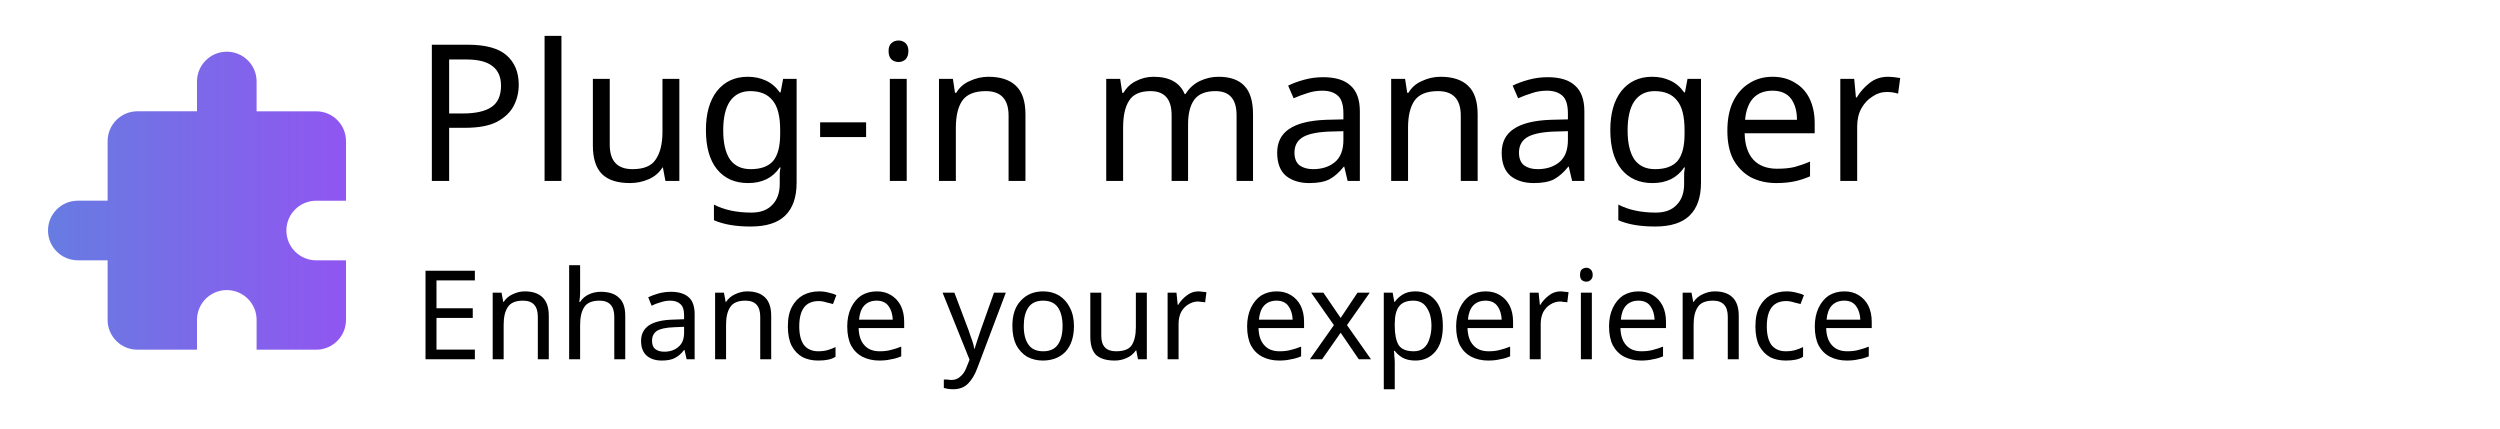
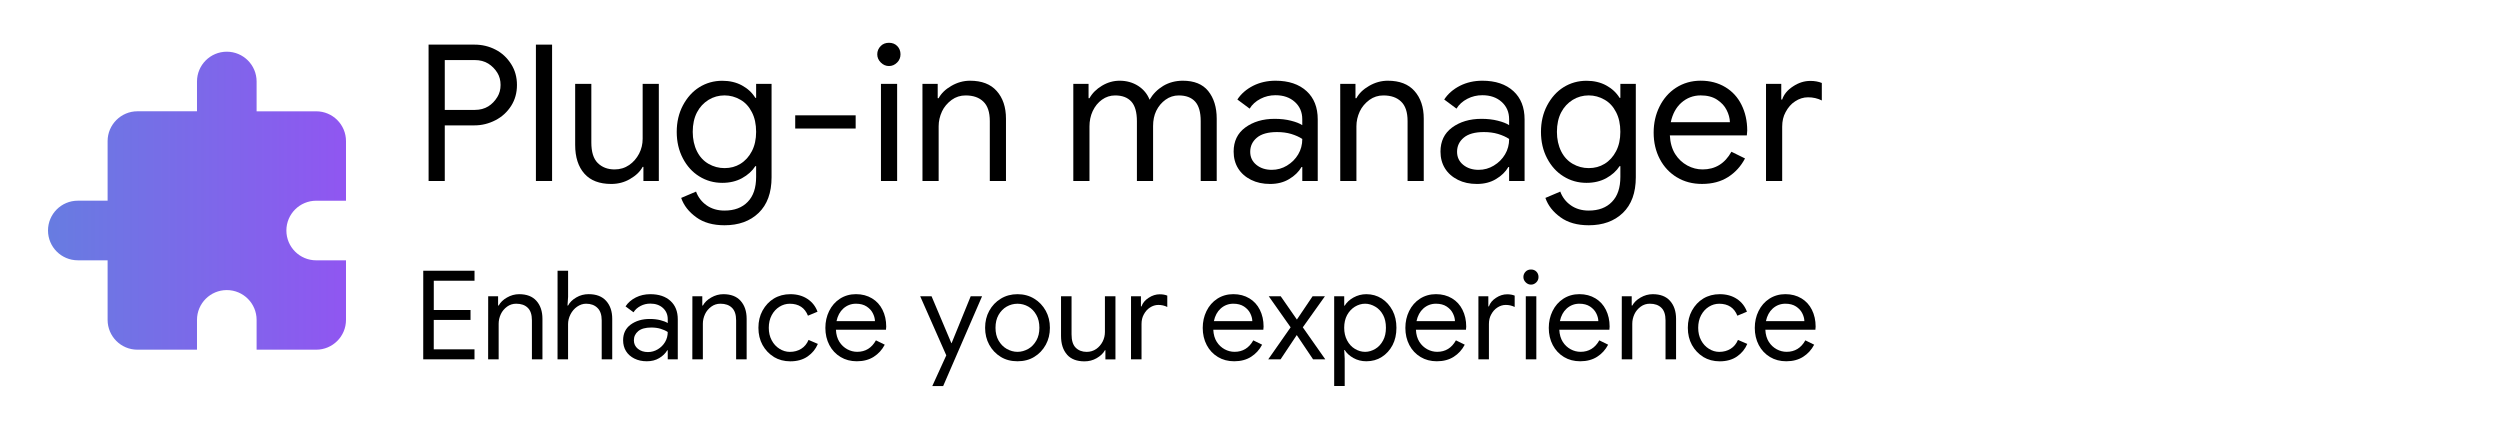
<svg xmlns="http://www.w3.org/2000/svg" xmlns:xlink="http://www.w3.org/1999/xlink" width="350" height="60" viewBox="0 0 92.604 15.875" version="1.1" id="svg5">
  <defs id="defs2">
    <linearGradient xlink:href="#linearGradient19812" id="linearGradient19814" x1="10.124" y1="93.223" x2="40.592" y2="93.223" gradientUnits="userSpaceOnUse" gradientTransform="matrix(0.3622763,0,0,0.3622767,-1.889438,-26.33832)" />
    <linearGradient id="linearGradient19812">
      <stop style="stop-color:#677ce1;stop-opacity:1;" offset="0" id="stop19808" />
      <stop style="stop-color:#9056f1;stop-opacity:1;" offset="1" id="stop19810" />
    </linearGradient>
  </defs>
  <g id="layer1">
    <path d="M 12.816,9.642 V 11.849 A 1.104,1.104 0 0 1 11.712,12.953 H 9.505 V 11.849 A 1.104,1.104 0 0 0 8.401,10.745 1.104,1.104 0 0 0 7.297,11.849 V 12.953 H 5.09 A 1.104,1.104 0 0 1 3.986,11.849 V 9.642 h -1.104 A 1.104,1.104 0 0 1 1.778,8.538 1.104,1.104 0 0 1 2.882,7.434 h 1.104 v -2.208 c 0,-0.607 0.497,-1.104 1.104,-1.104 H 7.297 V 3.019 A 1.104,1.104 0 0 1 8.401,1.915 1.104,1.104 0 0 1 9.505,3.019 v 1.104 h 2.208 A 1.104,1.104 0 0 1 12.816,5.227 v 2.208 h -1.104 a 1.104,1.104 0 0 0 -1.104,1.104 1.104,1.104 0 0 0 1.104,1.104 z" id="path17411" style="fill:url(#linearGradient19814);fill-opacity:1;stroke-width:0.552" />
-     <text xml:space="preserve" style="font-size:4.586px;font-family:'Google Sans';-inkscape-font-specification:'Google Sans';fill:#000000;stroke:#000000;stroke-width:0;stroke-linecap:square" x="15.31" y="6.704" id="text1058">
-       <tspan style="font-size:7.056px;fill:#000000;stroke-width:0" x="15.31" y="6.704" id="tspan1060">Plug-in manager</tspan>
-       <tspan style="font-size:4.586px;fill:#000000;stroke-width:0" x="15.31" y="13.31" id="tspan1114">Enhance your experience</tspan>
-     </text>
+     <g aria-label="Plug-in manager Enhance your experience" id="text1058" style="font-size:4.586px;font-family:'Google Sans';-inkscape-font-specification:'Google Sans';stroke:#000000;stroke-width:0;stroke-linecap:square">
+       <path d="m 15.875,1.653 h 1.702 q 0.42,0 0.779,0.186 0.351,0.179 0.579,0.537 0.214,0.338 0.214,0.772 0,0.434 -0.214,0.772 -0.22,0.345 -0.579,0.531 -0.372,0.193 -0.779,0.193 h -1.102 v 2.06 h -0.599 z m 1.716,2.418 q 0.282,0 0.496,-0.131 0.2,-0.124 0.338,-0.351 0.117,-0.193 0.117,-0.441 0,-0.255 -0.117,-0.448 Q 18.294,2.487 18.087,2.356 17.873,2.225 17.591,2.225 h -1.116 v 1.847 z" style="font-size:7.056px" id="path241" />
+       <path d="m 19.851,1.653 h 0.599 V 6.704 H 19.851 Z" style="font-size:7.056px" id="path243" />
+       <path d="M 21.649,6.435 Q 21.305,6.049 21.305,5.367 V 3.107 h 0.599 v 2.17 q 0,0.524 0.234,0.758 0.241,0.241 0.627,0.241 0.303,0 0.544,-0.165 0.227,-0.158 0.365,-0.42 0.131,-0.255 0.131,-0.551 V 3.107 h 0.599 V 6.704 H 23.833 V 6.18 h -0.028 q -0.138,0.262 -0.475,0.455 -0.31,0.179 -0.689,0.179 -0.655,0 -0.992,-0.379 z" style="font-size:7.056px" id="path245" />
+       <path d="M 25.79,8.047 Q 25.377,7.751 25.232,7.331 l 0.551,-0.234 q 0.117,0.317 0.393,0.51 0.276,0.193 0.661,0.193 0.551,0 0.861,-0.324 0.31,-0.317 0.31,-0.923 V 6.153 h -0.028 q -0.172,0.269 -0.496,0.448 -0.317,0.172 -0.73,0.172 -0.469,0 -0.854,-0.241 -0.379,-0.234 -0.606,-0.668 -0.227,-0.434 -0.227,-0.978 0,-0.544 0.227,-0.978 0.234,-0.441 0.606,-0.675 0.386,-0.241 0.854,-0.241 0.413,0 0.73,0.172 0.317,0.172 0.496,0.462 h 0.028 V 3.107 h 0.572 v 3.459 q 0,0.861 -0.482,1.323 -0.475,0.455 -1.261,0.455 -0.641,0 -1.047,-0.296 z m 1.633,-1.977 q 0.269,-0.165 0.427,-0.469 0.158,-0.303 0.158,-0.717 0,-0.427 -0.158,-0.73 Q 27.692,3.844 27.423,3.693 27.148,3.534 26.838,3.534 q -0.324,0 -0.593,0.165 -0.276,0.172 -0.427,0.462 -0.158,0.303 -0.158,0.723 0,0.407 0.158,0.723 0.152,0.303 0.427,0.462 0.276,0.158 0.593,0.158 0.331,0 0.586,-0.158 z" style="font-size:7.056px" id="path247" />
+       <path d="m 29.456,4.272 h 2.239 V 4.761 h -2.239 z" style="font-size:7.056px" id="path249" />
+       <path d="m 32.929,2.446 q -0.172,0 -0.303,-0.131 -0.131,-0.131 -0.131,-0.303 0,-0.179 0.131,-0.31 0.117,-0.117 0.303,-0.117 0.186,0 0.303,0.117 0.124,0.124 0.124,0.31 0,0.179 -0.124,0.303 -0.131,0.131 -0.303,0.131 z M 32.632,3.107 h 0.599 v 3.597 h -0.599 z" style="font-size:7.056px" id="path251" />
+       <path d="m 34.169,3.107 h 0.565 v 0.531 h 0.034 q 0.145,-0.269 0.469,-0.455 0.331,-0.193 0.696,-0.193 0.648,0 0.985,0.379 0.345,0.386 0.345,1.027 v 2.308 h -0.599 v -2.219 q 0,-0.496 -0.241,-0.723 -0.234,-0.227 -0.655,-0.227 -0.289,0 -0.517,0.165 -0.241,0.179 -0.358,0.427 -0.124,0.269 -0.124,0.551 v 2.026 h -0.599 z" style="font-size:7.056px" id="path253" />
+       <path d="M 37.676,6.704 Z" style="font-size:7.056px" id="path255" />
+       <path d="m 39.757,3.107 h 0.565 v 0.531 h 0.034 q 0.152,-0.276 0.462,-0.462 0.31,-0.186 0.655,-0.186 0.386,0 0.689,0.193 0.296,0.193 0.42,0.51 0.186,-0.317 0.503,-0.51 0.324,-0.193 0.73,-0.193 0.627,0 0.937,0.379 0.317,0.393 0.317,1.027 v 2.308 h -0.593 v -2.219 q 0,-0.496 -0.207,-0.723 -0.207,-0.227 -0.606,-0.227 -0.269,0 -0.489,0.158 -0.22,0.158 -0.345,0.413 -0.117,0.241 -0.117,0.565 V 6.704 H 42.113 V 4.492 q 0,-0.503 -0.207,-0.73 -0.207,-0.227 -0.599,-0.227 -0.269,0 -0.489,0.158 -0.22,0.158 -0.345,0.427 -0.117,0.255 -0.117,0.565 v 2.019 h -0.599 z" style="font-size:7.056px" id="path257" />
+       <path d="M 46.344,6.663 Q 46.027,6.504 45.861,6.235 45.696,5.967 45.696,5.615 q 0,-0.572 0.427,-0.889 0.441,-0.324 1.089,-0.324 0.338,0 0.606,0.069 0.276,0.069 0.42,0.165 V 4.416 q 0,-0.393 -0.276,-0.641 -0.276,-0.248 -0.717,-0.248 -0.296,0 -0.551,0.131 Q 46.426,3.796 46.289,4.024 L 45.834,3.686 q 0.207,-0.317 0.586,-0.51 0.372,-0.186 0.827,-0.186 0.73,0 1.151,0.386 0.413,0.379 0.413,1.047 V 6.704 H 48.239 V 6.187 h -0.028 q -0.158,0.269 -0.462,0.448 -0.296,0.179 -0.703,0.179 -0.4,0 -0.703,-0.152 z M 47.674,6.132 q 0.262,-0.158 0.413,-0.413 0.152,-0.255 0.152,-0.572 -0.165,-0.11 -0.413,-0.186 -0.234,-0.069 -0.524,-0.069 -0.496,0 -0.744,0.207 -0.248,0.207 -0.248,0.524 0,0.296 0.227,0.482 0.227,0.186 0.572,0.186 0.303,0 0.565,-0.158 z" style="font-size:7.056px" id="path259" />
+       <path d="m 49.644,3.107 h 0.565 v 0.531 h 0.034 q 0.145,-0.269 0.469,-0.455 0.331,-0.193 0.696,-0.193 0.648,0 0.985,0.379 0.345,0.386 0.345,1.027 v 2.308 h -0.599 v -2.219 q 0,-0.496 -0.241,-0.723 -0.234,-0.227 -0.655,-0.227 -0.289,0 -0.517,0.165 -0.241,0.179 -0.358,0.427 -0.124,0.269 -0.124,0.551 v 2.026 h -0.599 z" style="font-size:7.056px" id="path261" />
+       <path d="M 54.006,6.663 Q 53.689,6.504 53.523,6.235 53.358,5.967 53.358,5.615 q 0,-0.572 0.427,-0.889 0.441,-0.324 1.089,-0.324 0.338,0 0.606,0.069 0.276,0.069 0.42,0.165 V 4.416 q 0,-0.393 -0.276,-0.641 -0.276,-0.248 -0.717,-0.248 -0.296,0 -0.551,0.131 Q 54.088,3.796 53.951,4.024 L 53.496,3.686 q 0.207,-0.317 0.586,-0.51 0.372,-0.186 0.827,-0.186 0.73,0 1.151,0.386 0.413,0.379 0.413,1.047 V 6.704 H 55.9 V 6.187 h -0.028 q -0.158,0.269 -0.462,0.448 -0.296,0.179 -0.703,0.179 -0.4,0 -0.703,-0.152 z m 1.33,-0.531 q 0.262,-0.158 0.413,-0.413 0.152,-0.255 0.152,-0.572 -0.165,-0.11 -0.413,-0.186 -0.234,-0.069 -0.524,-0.069 -0.496,0 -0.744,0.207 -0.248,0.207 -0.248,0.524 0,0.296 0.227,0.482 0.227,0.186 0.572,0.186 0.303,0 0.565,-0.158 z" style="font-size:7.056px" id="path263" />
+       <path d="M 57.802,8.047 Q 57.389,7.751 57.244,7.331 l 0.551,-0.234 q 0.117,0.317 0.393,0.51 0.276,0.193 0.661,0.193 0.551,0 0.861,-0.324 Q 60.021,7.159 60.021,6.552 V 6.153 h -0.028 Q 59.821,6.421 59.497,6.601 59.18,6.773 58.767,6.773 q -0.469,0 -0.854,-0.241 -0.379,-0.234 -0.606,-0.668 -0.227,-0.434 -0.227,-0.978 0,-0.544 0.227,-0.978 0.234,-0.441 0.606,-0.675 0.386,-0.241 0.854,-0.241 0.413,0 0.73,0.172 0.317,0.172 0.496,0.462 h 0.028 V 3.107 h 0.572 v 3.459 q 0,0.861 -0.482,1.323 -0.475,0.455 -1.261,0.455 -0.641,0 -1.047,-0.296 z m 1.633,-1.977 q 0.269,-0.165 0.427,-0.469 0.158,-0.303 0.158,-0.717 0,-0.427 -0.158,-0.73 Q 59.704,3.844 59.435,3.693 59.16,3.534 58.849,3.534 q -0.324,0 -0.593,0.165 -0.276,0.172 -0.427,0.462 -0.158,0.303 -0.158,0.723 0,0.407 0.158,0.723 0.152,0.303 0.427,0.462 0.276,0.158 0.593,0.158 0.331,0 0.586,-0.158 z" style="font-size:7.056px" id="path265" />
+       <path d="M 62.122,6.573 Q 61.709,6.325 61.482,5.891 61.254,5.457 61.254,4.912 q 0,-0.524 0.214,-0.958 0.22,-0.448 0.613,-0.703 0.407,-0.262 0.916,-0.262 0.517,0 0.916,0.241 0.386,0.234 0.593,0.648 0.214,0.427 0.214,0.958 0,0.041 -0.014,0.179 H 61.854 q 0.021,0.413 0.2,0.696 0.172,0.269 0.448,0.42 0.269,0.145 0.565,0.145 0.703,0 1.068,-0.655 l 0.503,0.248 q -0.227,0.434 -0.627,0.689 -0.4,0.255 -0.965,0.255 -0.524,0 -0.923,-0.241 z m 1.957,-2.046 Q 64.072,4.299 63.955,4.072 63.845,3.851 63.604,3.693 63.363,3.534 62.997,3.534 q -0.413,0 -0.723,0.276 -0.289,0.262 -0.386,0.717 z" style="font-size:7.056px" id="path267" />
+       <path d="m 65.416,3.107 h 0.565 v 0.579 h 0.034 q 0.096,-0.289 0.407,-0.489 0.303,-0.2 0.634,-0.2 0.241,0 0.427,0.076 v 0.648 q -0.234,-0.117 -0.51,-0.117 -0.255,0 -0.482,0.152 -0.214,0.138 -0.351,0.4 Q 66.015,4.382 66.015,4.692 v 2.012 h -0.599 z" style="font-size:7.056px" id="path269" />
+       <path d="m 15.678,10.028 h 1.899 v 0.372 h -1.509 v 1.084 H 17.429 v 0.367 h -1.362 v 1.088 h 1.509 v 0.372 h -1.899 z" id="path271" />
+       <path d="m 18.083,10.973 h 0.367 v 0.345 h 0.022 q 0.094,-0.175 0.305,-0.296 0.215,-0.125 0.452,-0.125 0.421,0 0.64,0.246 0.224,0.251 0.224,0.667 v 1.5 h -0.39 v -1.442 q 0,-0.322 -0.157,-0.47 -0.152,-0.148 -0.425,-0.148 -0.188,0 -0.336,0.107 -0.157,0.116 -0.233,0.278 -0.081,0.175 -0.081,0.358 v 1.317 h -0.39 z" id="path273" />
+       <path d="m 20.653,10.028 h 0.39 v 0.967 l -0.022,0.322 h 0.022 q 0.09,-0.175 0.305,-0.3 0.206,-0.121 0.457,-0.121 0.425,0 0.649,0.251 0.224,0.251 0.224,0.663 v 1.5 h -0.39 v -1.442 q 0,-0.314 -0.161,-0.466 -0.157,-0.152 -0.417,-0.152 -0.175,0 -0.336,0.112 -0.152,0.107 -0.242,0.282 -0.09,0.179 -0.09,0.363 v 1.303 h -0.39 z" id="path275" />
+       <path d="m 23.502,13.284 q -0.206,-0.103 -0.314,-0.278 -0.107,-0.175 -0.107,-0.403 0,-0.372 0.278,-0.578 0.287,-0.21 0.708,-0.21 0.219,0 0.394,0.045 0.179,0.045 0.273,0.107 v -0.143 q 0,-0.255 -0.179,-0.417 -0.179,-0.161 -0.466,-0.161 -0.193,0 -0.358,0.085 -0.175,0.09 -0.264,0.237 l -0.296,-0.219 q 0.134,-0.206 0.381,-0.331 0.242,-0.121 0.537,-0.121 0.475,0 0.748,0.251 0.269,0.246 0.269,0.681 v 1.482 h -0.372 v -0.336 h -0.018 q -0.103,0.175 -0.3,0.291 -0.193,0.116 -0.457,0.116 -0.26,0 -0.457,-0.099 z m 0.864,-0.345 q 0.17,-0.103 0.269,-0.269 0.099,-0.166 0.099,-0.372 -0.107,-0.072 -0.269,-0.121 -0.152,-0.045 -0.34,-0.045 -0.322,0 -0.484,0.134 -0.161,0.134 -0.161,0.34 0,0.193 0.148,0.314 0.148,0.121 0.372,0.121 0.197,0 0.367,-0.103 z" id="path277" />
+       <path d="m 25.647,10.973 h 0.367 v 0.345 h 0.022 q 0.094,-0.175 0.305,-0.296 0.215,-0.125 0.452,-0.125 0.421,0 0.64,0.246 0.224,0.251 0.224,0.667 v 1.5 h -0.39 v -1.442 q 0,-0.322 -0.157,-0.47 -0.152,-0.148 -0.425,-0.148 -0.188,0 -0.336,0.107 -0.157,0.116 -0.233,0.278 -0.081,0.175 -0.081,0.358 v 1.317 h -0.39 z" id="path279" />
+       <path d="m 28.666,13.221 q -0.264,-0.161 -0.421,-0.443 -0.152,-0.278 -0.152,-0.636 0,-0.358 0.152,-0.636 0.161,-0.291 0.421,-0.448 0.269,-0.161 0.609,-0.161 0.372,0 0.64,0.179 0.26,0.175 0.367,0.47 l -0.354,0.148 q -0.09,-0.224 -0.255,-0.331 -0.17,-0.112 -0.417,-0.112 -0.206,0 -0.385,0.112 -0.179,0.112 -0.287,0.314 -0.107,0.202 -0.107,0.466 0,0.26 0.107,0.461 0.107,0.202 0.287,0.314 0.184,0.116 0.385,0.116 0.242,0 0.425,-0.116 0.179,-0.112 0.269,-0.327 l 0.345,0.148 q -0.121,0.287 -0.381,0.466 -0.26,0.179 -0.64,0.179 -0.34,0 -0.609,-0.161 z" id="path281" />
+       <path d="m 31.138,13.225 q -0.269,-0.161 -0.417,-0.443 -0.148,-0.282 -0.148,-0.636 0,-0.34 0.139,-0.623 0.143,-0.291 0.399,-0.457 0.264,-0.17 0.596,-0.17 0.336,0 0.596,0.157 0.251,0.152 0.385,0.421 0.139,0.278 0.139,0.623 0,0.027 -0.009,0.116 h -1.854 q 0.013,0.269 0.13,0.452 0.112,0.175 0.291,0.273 0.175,0.094 0.367,0.094 0.457,0 0.694,-0.425 l 0.327,0.161 q -0.148,0.282 -0.408,0.448 -0.26,0.166 -0.627,0.166 -0.34,0 -0.6,-0.157 z m 1.272,-1.33 q -0.004,-0.148 -0.081,-0.296 -0.072,-0.143 -0.228,-0.246 -0.157,-0.103 -0.394,-0.103 -0.269,0 -0.47,0.179 -0.188,0.17 -0.251,0.466 z" id="path283" />
+       <path d="M 32.987,13.31 Z" id="path285" />
+       <path d="M 35.052,13.163 34.085,10.973 h 0.421 l 0.734,1.738 h 0.009 l 0.708,-1.738 h 0.421 l -1.442,3.328 h -0.403 z" id="path287" />
+       <path d="m 37.072,13.221 q -0.273,-0.166 -0.43,-0.452 -0.152,-0.278 -0.152,-0.627 0,-0.349 0.152,-0.627 0.157,-0.287 0.43,-0.452 0.273,-0.166 0.618,-0.166 0.345,0 0.618,0.166 0.273,0.166 0.43,0.452 0.152,0.278 0.152,0.627 0,0.349 -0.152,0.627 -0.157,0.287 -0.43,0.452 -0.264,0.161 -0.618,0.161 -0.354,0 -0.618,-0.161 z m 1.021,-0.3 q 0.179,-0.103 0.296,-0.309 0.112,-0.197 0.112,-0.47 0,-0.278 -0.112,-0.475 -0.116,-0.206 -0.296,-0.309 -0.188,-0.107 -0.403,-0.107 -0.215,0 -0.403,0.107 -0.184,0.107 -0.3,0.309 -0.112,0.197 -0.112,0.475 0,0.273 0.112,0.47 0.116,0.202 0.3,0.309 0.197,0.112 0.403,0.112 0.206,0 0.403,-0.112 z" id="path289" />
+       <path d="m 39.526,13.136 q -0.224,-0.251 -0.224,-0.694 v -1.469 h 0.39 v 1.411 q 0,0.34 0.152,0.493 0.157,0.157 0.408,0.157 0.197,0 0.354,-0.107 0.148,-0.103 0.237,-0.273 0.085,-0.166 0.085,-0.358 v -1.321 h 0.39 v 2.338 H 40.946 v -0.34 h -0.018 q -0.09,0.17 -0.309,0.296 -0.202,0.116 -0.448,0.116 -0.425,0 -0.645,-0.246 z" id="path291" />
+       <path d="m 41.895,10.973 h 0.367 v 0.376 h 0.022 q 0.063,-0.188 0.264,-0.318 0.197,-0.13 0.412,-0.13 0.157,0 0.278,0.049 v 0.421 q -0.152,-0.076 -0.331,-0.076 -0.166,0 -0.314,0.099 -0.139,0.09 -0.228,0.26 -0.081,0.148 -0.081,0.349 v 1.308 h -0.39 z" id="path293" />
+       <path d="M 43.324,13.31 Z" id="path295" />
+       <path d="m 45.116,13.225 q -0.269,-0.161 -0.417,-0.443 -0.148,-0.282 -0.148,-0.636 0,-0.34 0.139,-0.623 0.143,-0.291 0.399,-0.457 0.264,-0.17 0.596,-0.17 0.336,0 0.596,0.157 0.251,0.152 0.385,0.421 0.139,0.278 0.139,0.623 0,0.027 -0.009,0.116 h -1.854 q 0.013,0.269 0.13,0.452 0.112,0.175 0.291,0.273 0.175,0.094 0.367,0.094 0.457,0 0.694,-0.425 l 0.327,0.161 q -0.148,0.282 -0.408,0.448 -0.26,0.166 -0.627,0.166 -0.34,0 -0.6,-0.157 z m 1.272,-1.33 q -0.004,-0.148 -0.081,-0.296 -0.072,-0.143 -0.228,-0.246 -0.157,-0.103 -0.394,-0.103 -0.269,0 -0.47,0.179 -0.188,0.17 -0.251,0.466 z" id="path297" />
+       <path d="m 47.807,12.124 -0.811,-1.151 h 0.443 l 0.6,0.864 0.582,-0.864 h 0.457 l -0.82,1.151 0.833,1.187 h -0.452 l -0.605,-0.9 -0.6,0.9 h -0.457 z" id="path299" />
+       <path d="m 49.42,10.973 h 0.372 v 0.349 h 0.018 q 0.107,-0.179 0.322,-0.3 0.224,-0.125 0.479,-0.125 0.314,0 0.569,0.161 0.251,0.161 0.403,0.448 0.143,0.273 0.143,0.636 0,0.367 -0.143,0.64 -0.148,0.282 -0.403,0.443 -0.246,0.157 -0.569,0.157 -0.264,0 -0.479,-0.121 -0.215,-0.121 -0.322,-0.296 h -0.018 l 0.018,0.322 v 1.012 h -0.39 z m 1.527,1.948 q 0.175,-0.103 0.287,-0.314 0.103,-0.193 0.103,-0.466 0,-0.278 -0.103,-0.47 -0.107,-0.202 -0.287,-0.309 -0.188,-0.112 -0.381,-0.112 -0.197,0 -0.381,0.112 -0.179,0.112 -0.287,0.309 -0.107,0.202 -0.107,0.47 0,0.264 0.107,0.466 0.107,0.206 0.287,0.314 0.184,0.112 0.381,0.112 0.193,0 0.381,-0.112 z" id="path301" />
+       <path d="m 52.622,13.225 q -0.269,-0.161 -0.417,-0.443 -0.148,-0.282 -0.148,-0.636 0,-0.34 0.139,-0.623 0.143,-0.291 0.399,-0.457 0.264,-0.17 0.596,-0.17 0.336,0 0.596,0.157 0.251,0.152 0.385,0.421 0.139,0.278 0.139,0.623 0,0.027 -0.009,0.116 h -1.854 q 0.013,0.269 0.13,0.452 0.112,0.175 0.291,0.273 0.175,0.094 0.367,0.094 0.457,0 0.694,-0.425 l 0.327,0.161 q -0.148,0.282 -0.408,0.448 -0.26,0.166 -0.627,0.166 -0.34,0 -0.6,-0.157 z m 1.272,-1.33 q -0.004,-0.148 -0.081,-0.296 -0.072,-0.143 -0.228,-0.246 -0.157,-0.103 -0.394,-0.103 -0.269,0 -0.47,0.179 -0.188,0.17 -0.251,0.466 z" id="path303" />
+       <path d="m 54.763,10.973 h 0.367 v 0.376 h 0.022 q 0.063,-0.188 0.264,-0.318 0.197,-0.13 0.412,-0.13 0.157,0 0.278,0.049 v 0.421 q -0.152,-0.076 -0.331,-0.076 -0.166,0 -0.314,0.099 -0.139,0.09 -0.228,0.26 -0.081,0.148 -0.081,0.349 v 1.308 h -0.39 z" id="path305" />
+       <path d="m 56.711,10.543 q -0.112,0 -0.197,-0.085 -0.085,-0.085 -0.085,-0.197 0,-0.116 0.085,-0.202 0.076,-0.076 0.197,-0.076 0.121,0 0.197,0.076 0.081,0.081 0.081,0.202 0,0.116 -0.081,0.197 -0.085,0.085 -0.197,0.085 z m -0.193,0.43 h 0.39 v 2.338 h -0.39 z" id="path307" />
+       <path d="M 57.933,13.225 Q 57.665,13.064 57.517,12.782 57.369,12.5 57.369,12.146 q 0,-0.34 0.139,-0.623 0.143,-0.291 0.399,-0.457 0.264,-0.17 0.596,-0.17 0.336,0 0.596,0.157 0.251,0.152 0.385,0.421 0.139,0.278 0.139,0.623 0,0.027 -0.009,0.116 H 57.759 q 0.013,0.269 0.13,0.452 0.112,0.175 0.291,0.273 0.175,0.094 0.367,0.094 0.457,0 0.694,-0.425 l 0.327,0.161 q -0.148,0.282 -0.408,0.448 -0.26,0.166 -0.627,0.166 -0.34,0 -0.6,-0.157 z m 1.272,-1.33 q -0.004,-0.148 -0.081,-0.296 -0.072,-0.143 -0.228,-0.246 -0.157,-0.103 -0.394,-0.103 -0.269,0 -0.47,0.179 -0.188,0.17 -0.251,0.466 z" id="path309" />
+       <path d="m 60.074,10.973 h 0.367 v 0.345 h 0.022 q 0.094,-0.175 0.305,-0.296 0.215,-0.125 0.452,-0.125 0.421,0 0.64,0.246 0.224,0.251 0.224,0.667 v 1.5 h -0.39 v -1.442 q 0,-0.322 -0.157,-0.47 -0.152,-0.148 -0.425,-0.148 -0.188,0 -0.336,0.107 -0.157,0.116 -0.233,0.278 -0.081,0.175 -0.081,0.358 v 1.317 h -0.39 z" id="path311" />
+       <path d="m 63.093,13.221 q -0.264,-0.161 -0.421,-0.443 -0.152,-0.278 -0.152,-0.636 0,-0.358 0.152,-0.636 0.161,-0.291 0.421,-0.448 0.269,-0.161 0.609,-0.161 0.372,0 0.64,0.179 0.26,0.175 0.367,0.47 l -0.354,0.148 q -0.09,-0.224 -0.255,-0.331 -0.17,-0.112 -0.417,-0.112 -0.206,0 -0.385,0.112 -0.179,0.112 -0.287,0.314 -0.107,0.202 -0.107,0.466 0,0.26 0.107,0.461 0.107,0.202 0.287,0.314 0.184,0.116 0.385,0.116 0.242,0 0.425,-0.116 0.179,-0.112 0.269,-0.327 l 0.345,0.148 q -0.121,0.287 -0.381,0.466 -0.26,0.179 -0.64,0.179 -0.34,0 -0.609,-0.161 z" id="path313" />
+       <path d="m 65.565,13.225 q -0.269,-0.161 -0.417,-0.443 -0.148,-0.282 -0.148,-0.636 0,-0.34 0.139,-0.623 0.143,-0.291 0.399,-0.457 0.264,-0.17 0.596,-0.17 0.336,0 0.596,0.157 0.251,0.152 0.385,0.421 0.139,0.278 0.139,0.623 0,0.027 -0.009,0.116 h -1.854 q 0.013,0.269 0.13,0.452 0.112,0.175 0.291,0.273 0.175,0.094 0.367,0.094 0.457,0 0.694,-0.425 l 0.327,0.161 q -0.148,0.282 -0.408,0.448 -0.26,0.166 -0.627,0.166 -0.34,0 -0.6,-0.157 z m 1.272,-1.33 q -0.004,-0.148 -0.081,-0.296 -0.072,-0.143 -0.228,-0.246 -0.157,-0.103 -0.394,-0.103 -0.269,0 -0.47,0.179 -0.188,0.17 -0.251,0.466 z" id="path315" />
+     </g>
  </g>
</svg>
